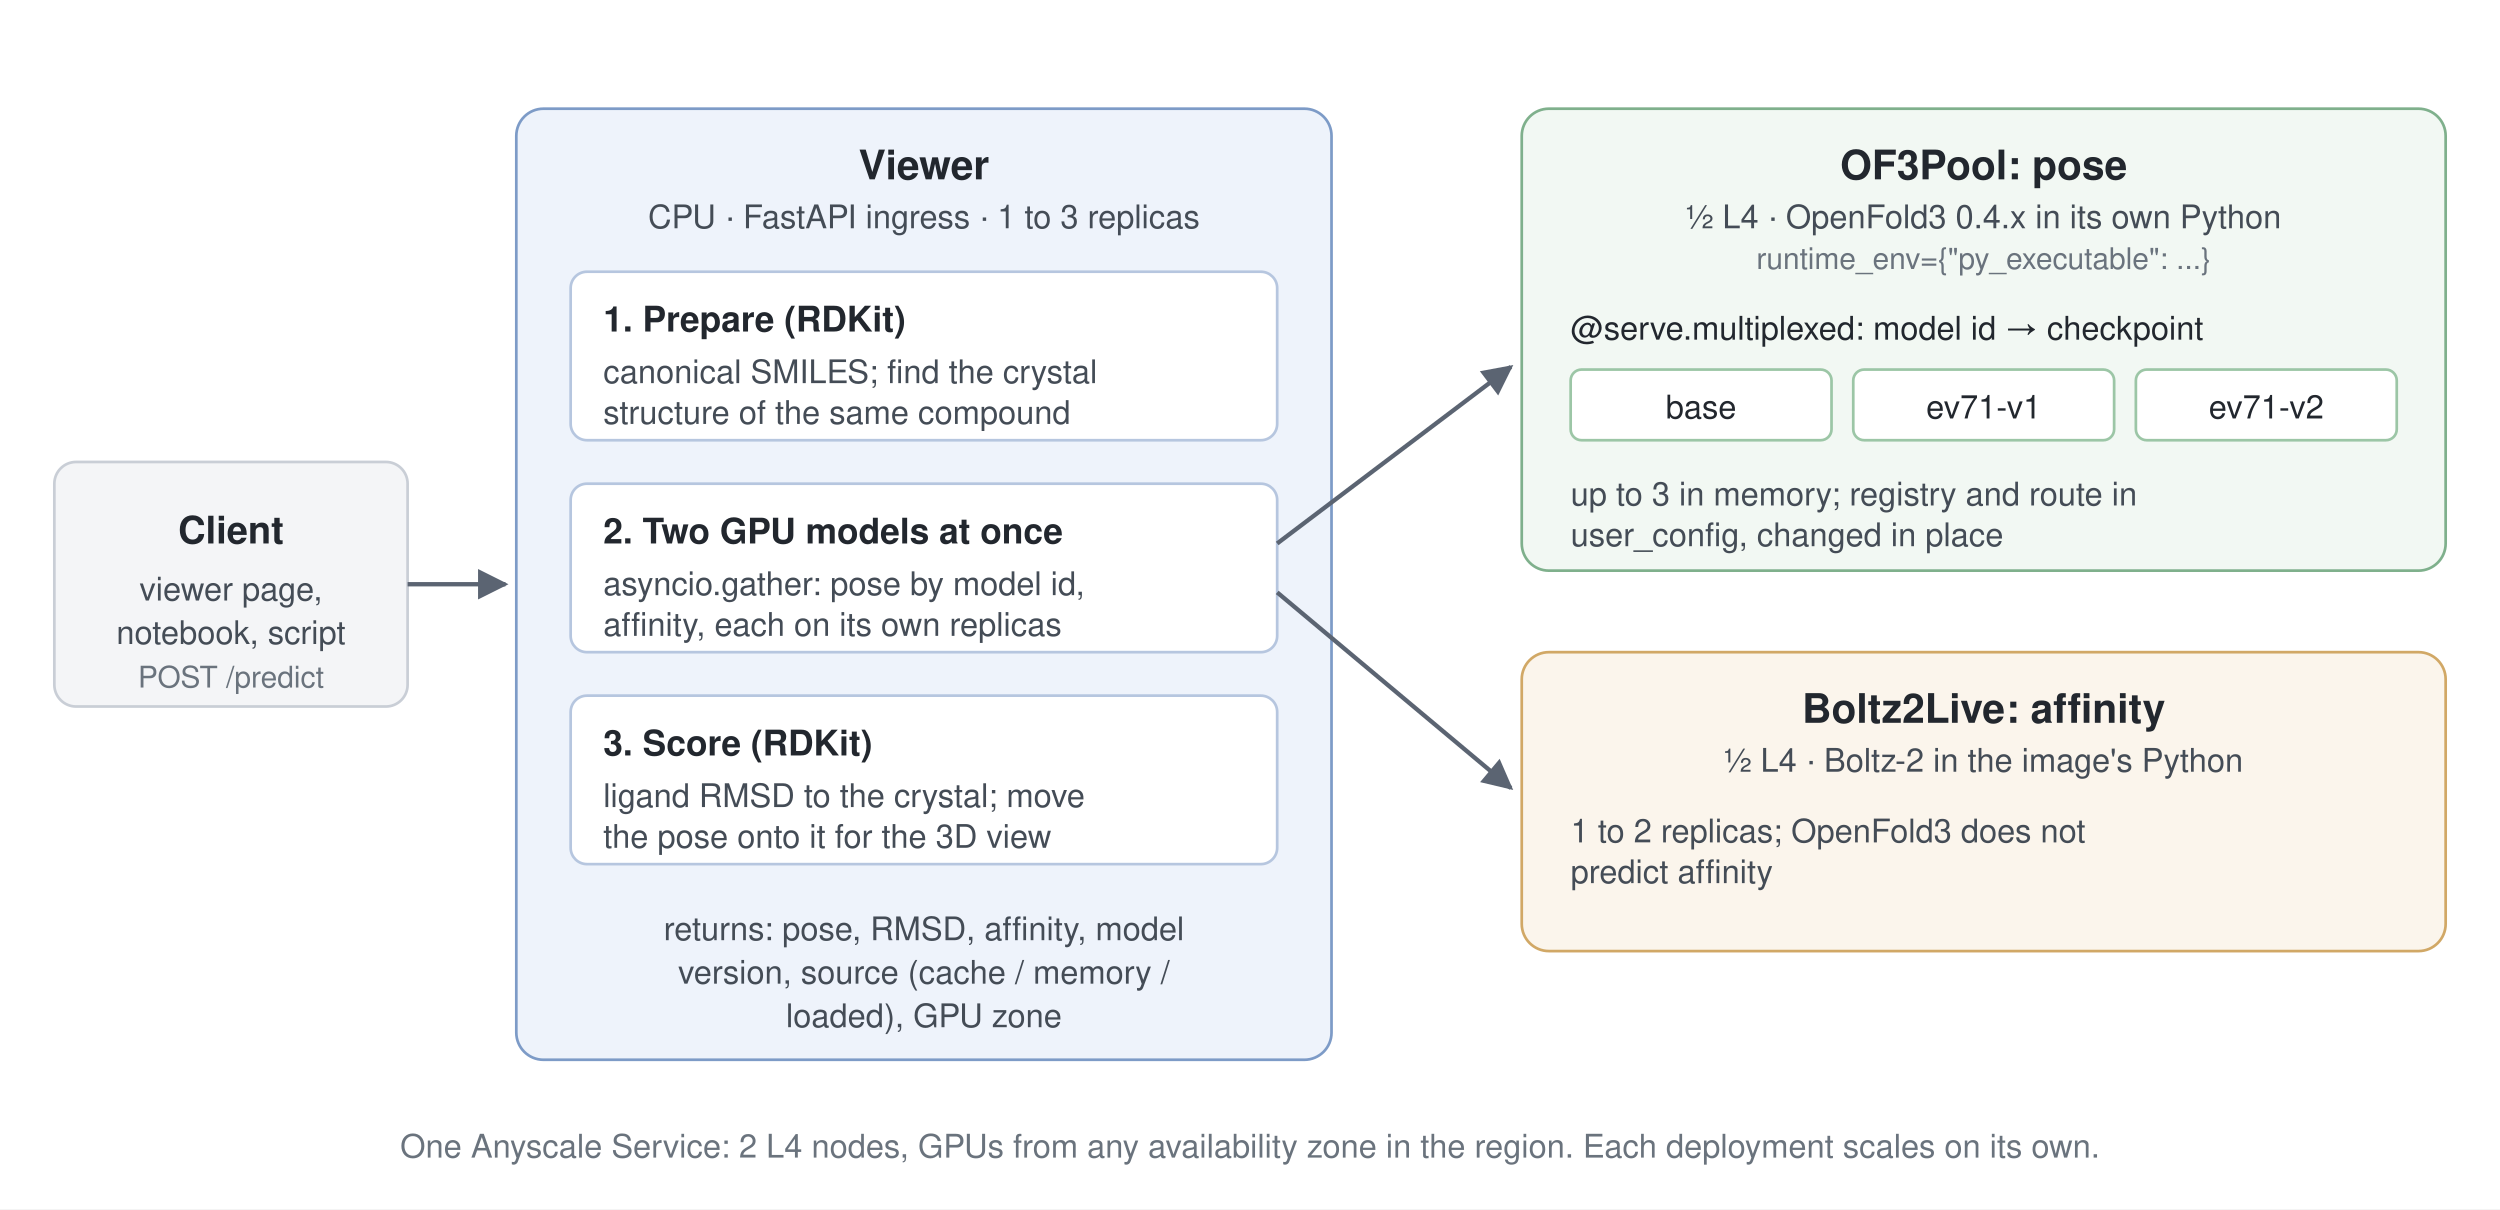
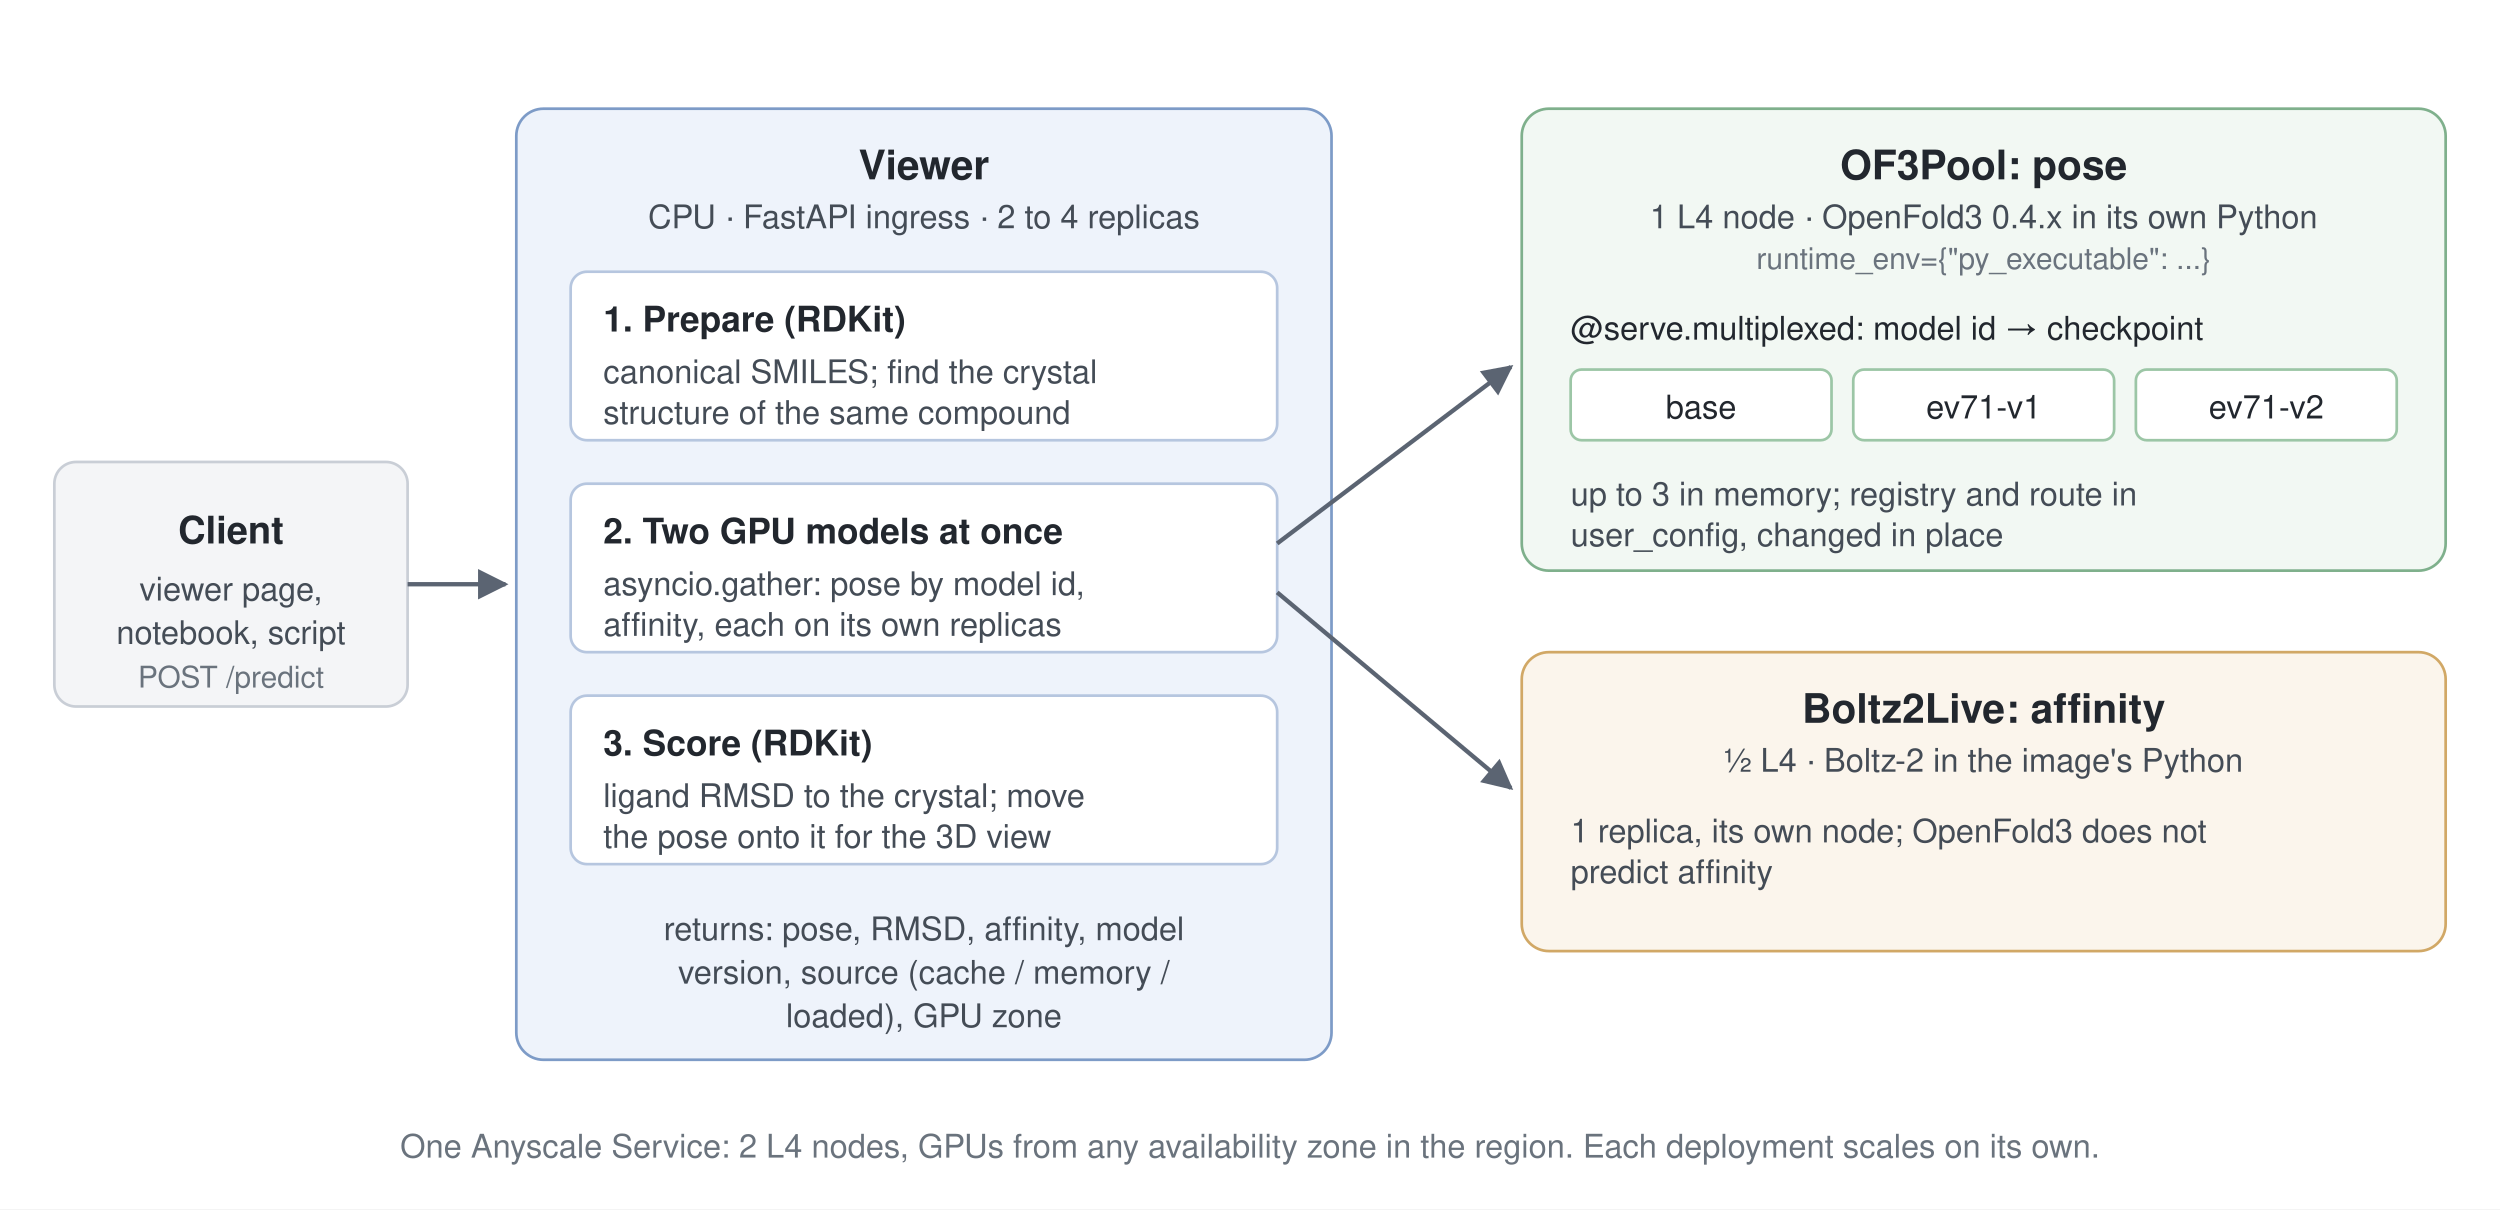
<svg xmlns="http://www.w3.org/2000/svg" width="920" height="445" viewBox="0 0 920 445" font-family="system-ui, -apple-system, Segoe UI, Helvetica, Arial, sans-serif">
  <defs>
    <marker id="arr" viewBox="0 0 10 10" refX="9" refY="5" markerWidth="7" markerHeight="7" orient="auto-start-reverse">
      <path d="M0,0 L10,5 L0,10 z" fill="#5b6472" />
    </marker>
  </defs>
  <rect x="0" y="0" width="920" height="445" fill="#ffffff" />
  <rect x="20" y="170" width="130" height="90" rx="8" fill="#f4f5f7" stroke="#c9ced6" />
  <text x="85" y="200" text-anchor="middle" font-size="14" font-weight="600" fill="#22272e">Client</text>
  <text x="85" y="221" text-anchor="middle" font-size="12" fill="#444c56">viewer page,</text>
  <text x="85" y="237" text-anchor="middle" font-size="12" fill="#444c56">notebook, script</text>
  <text x="85" y="253" text-anchor="middle" font-size="11" fill="#6a737d">POST /predict</text>
  <rect x="190" y="40" width="300" height="350" rx="10" fill="#eef3fb" stroke="#7d9bc7" />
  <text x="340" y="66" text-anchor="middle" font-size="15" font-weight="700" fill="#22272e">Viewer</text>
-   <text x="340" y="84" text-anchor="middle" font-size="12" fill="#444c56">CPU · FastAPI ingress · 1 to 3 replicas</text>
+   <text x="340" y="84" text-anchor="middle" font-size="12" fill="#444c56">CPU · FastAPI ingress · 2 to 4 replicas</text>
  <rect x="210" y="100" width="260" height="62" rx="6" fill="#ffffff" stroke="#b6c6df" />
  <text x="222" y="122" font-size="13" font-weight="600" fill="#22272e">1. Prepare (RDKit)</text>
  <text x="222" y="141" font-size="12" fill="#444c56">canonical SMILES; find the crystal</text>
  <text x="222" y="156" font-size="12" fill="#444c56">structure of the same compound</text>
  <rect x="210" y="178" width="260" height="62" rx="6" fill="#ffffff" stroke="#b6c6df" />
  <text x="222" y="200" font-size="13" font-weight="600" fill="#22272e">2. Two GPU models at once</text>
  <text x="222" y="219" font-size="12" fill="#444c56">asyncio.gather: pose by model id,</text>
  <text x="222" y="234" font-size="12" fill="#444c56">affinity, each on its own replicas</text>
  <rect x="210" y="256" width="260" height="62" rx="6" fill="#ffffff" stroke="#b6c6df" />
  <text x="222" y="278" font-size="13" font-weight="600" fill="#22272e">3. Score (RDKit)</text>
  <text x="222" y="297" font-size="12" fill="#444c56">ligand RMSD to the crystal; move</text>
  <text x="222" y="312" font-size="12" fill="#444c56">the pose onto it for the 3D view</text>
  <text x="340" y="346" text-anchor="middle" font-size="12" fill="#444c56">returns: pose, RMSD, affinity, model</text>
  <text x="340" y="362" text-anchor="middle" font-size="12" fill="#444c56">version, source (cache / memory /</text>
  <text x="340" y="378" text-anchor="middle" font-size="12" fill="#444c56">loaded), GPU zone</text>
  <rect x="560" y="40" width="340" height="170" rx="10" fill="#f2f8f3" stroke="#7fb08c" />
  <text x="730" y="66" text-anchor="middle" font-size="15" font-weight="700" fill="#22272e">OF3Pool: pose</text>
-   <text x="730" y="84" text-anchor="middle" font-size="12" fill="#444c56">½ L4 · OpenFold3 0.4.x in its own Python</text>
+   <text x="730" y="84" text-anchor="middle" font-size="12" fill="#444c56">1 L4 node · OpenFold3 0.4.x in its own Python</text>
  <text x="730" y="99" text-anchor="middle" font-size="11" fill="#6a737d">runtime_env={"py_executable": ...}</text>
  <text x="578" y="125" font-size="12" fill="#22272e">@serve.multiplexed: model id → checkpoint</text>
  <rect x="578" y="136" width="96" height="26" rx="4" fill="#ffffff" stroke="#9cc6a6" />
  <text x="626" y="154" text-anchor="middle" font-size="12" fill="#22272e">base</text>
  <rect x="682" y="136" width="96" height="26" rx="4" fill="#ffffff" stroke="#9cc6a6" />
  <text x="730" y="154" text-anchor="middle" font-size="12" fill="#22272e">ev71-v1</text>
  <rect x="786" y="136" width="96" height="26" rx="4" fill="#ffffff" stroke="#9cc6a6" />
  <text x="834" y="154" text-anchor="middle" font-size="12" fill="#22272e">ev71-v2</text>
  <text x="578" y="186" font-size="12" fill="#444c56">up to 3 in memory; registry and route in</text>
  <text x="578" y="201" font-size="12" fill="#444c56">user_config, changed in place</text>
  <rect x="560" y="240" width="340" height="110" rx="10" fill="#fbf5ec" stroke="#d1a866" />
  <text x="730" y="266" text-anchor="middle" font-size="15" font-weight="700" fill="#22272e">Boltz2Live: affinity</text>
  <text x="730" y="284" text-anchor="middle" font-size="12" fill="#444c56">½ L4 · Boltz-2 in the image's Python</text>
-   <text x="578" y="310" font-size="12" fill="#444c56">1 to 2 replicas; OpenFold3 does not</text>
+   <text x="578" y="310" font-size="12" fill="#444c56">1 replica, its own node; OpenFold3 does not</text>
  <text x="578" y="325" font-size="12" fill="#444c56">predict affinity</text>
  <line x1="150" y1="215" x2="186" y2="215" stroke="#5b6472" stroke-width="1.6" marker-end="url(#arr)" />
  <line x1="470" y1="200" x2="556" y2="135" stroke="#5b6472" stroke-width="1.6" marker-end="url(#arr)" />
  <line x1="470" y1="218" x2="556" y2="290" stroke="#5b6472" stroke-width="1.6" marker-end="url(#arr)" />
  <text x="460" y="426" text-anchor="middle" font-size="12" fill="#6a737d">One Anyscale Service: 2 L4 nodes, GPUs from any availability zone in the region. Each deployment scales on its own.</text>
</svg>
